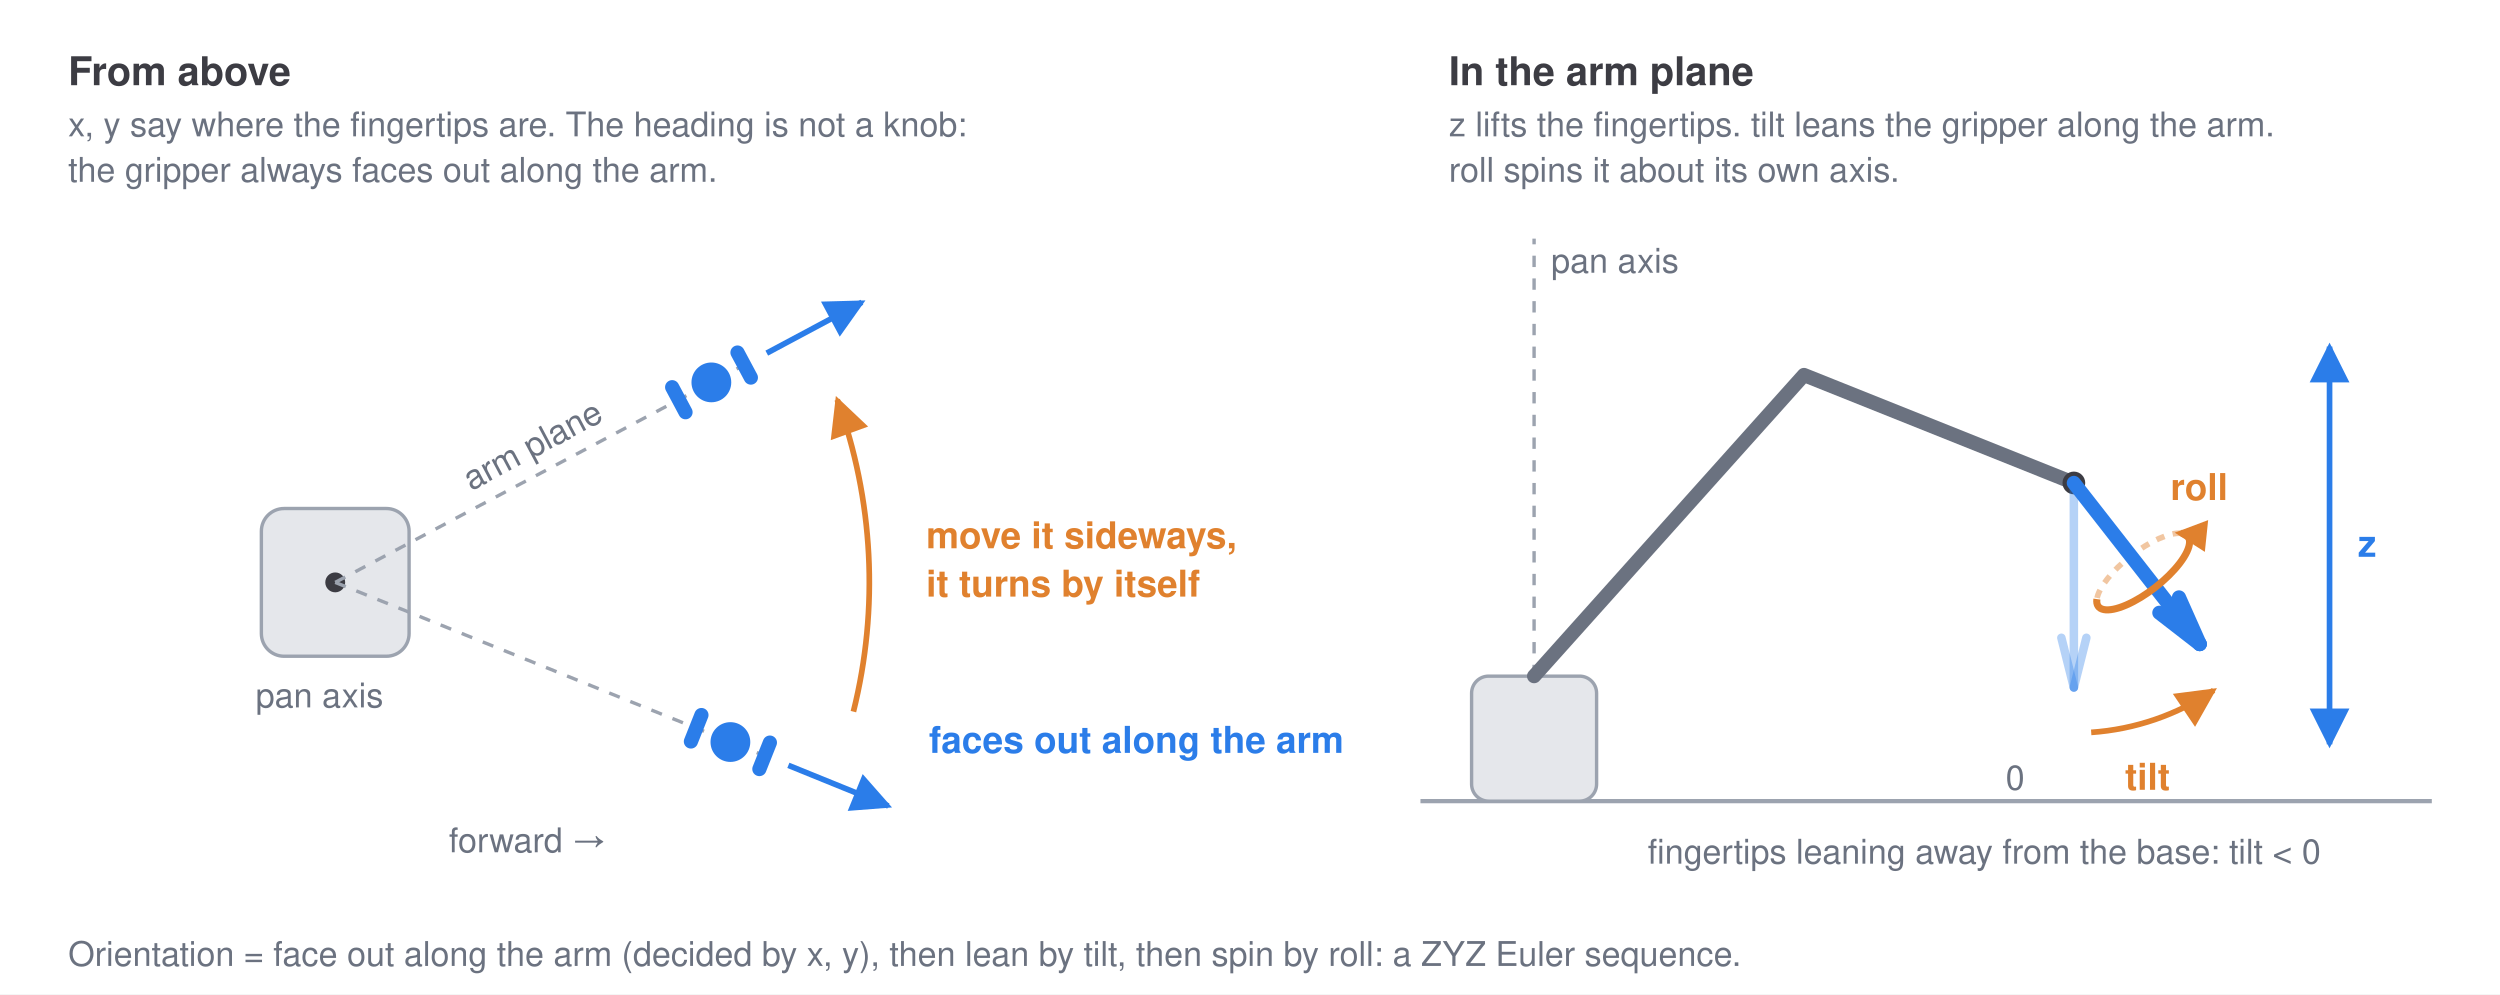
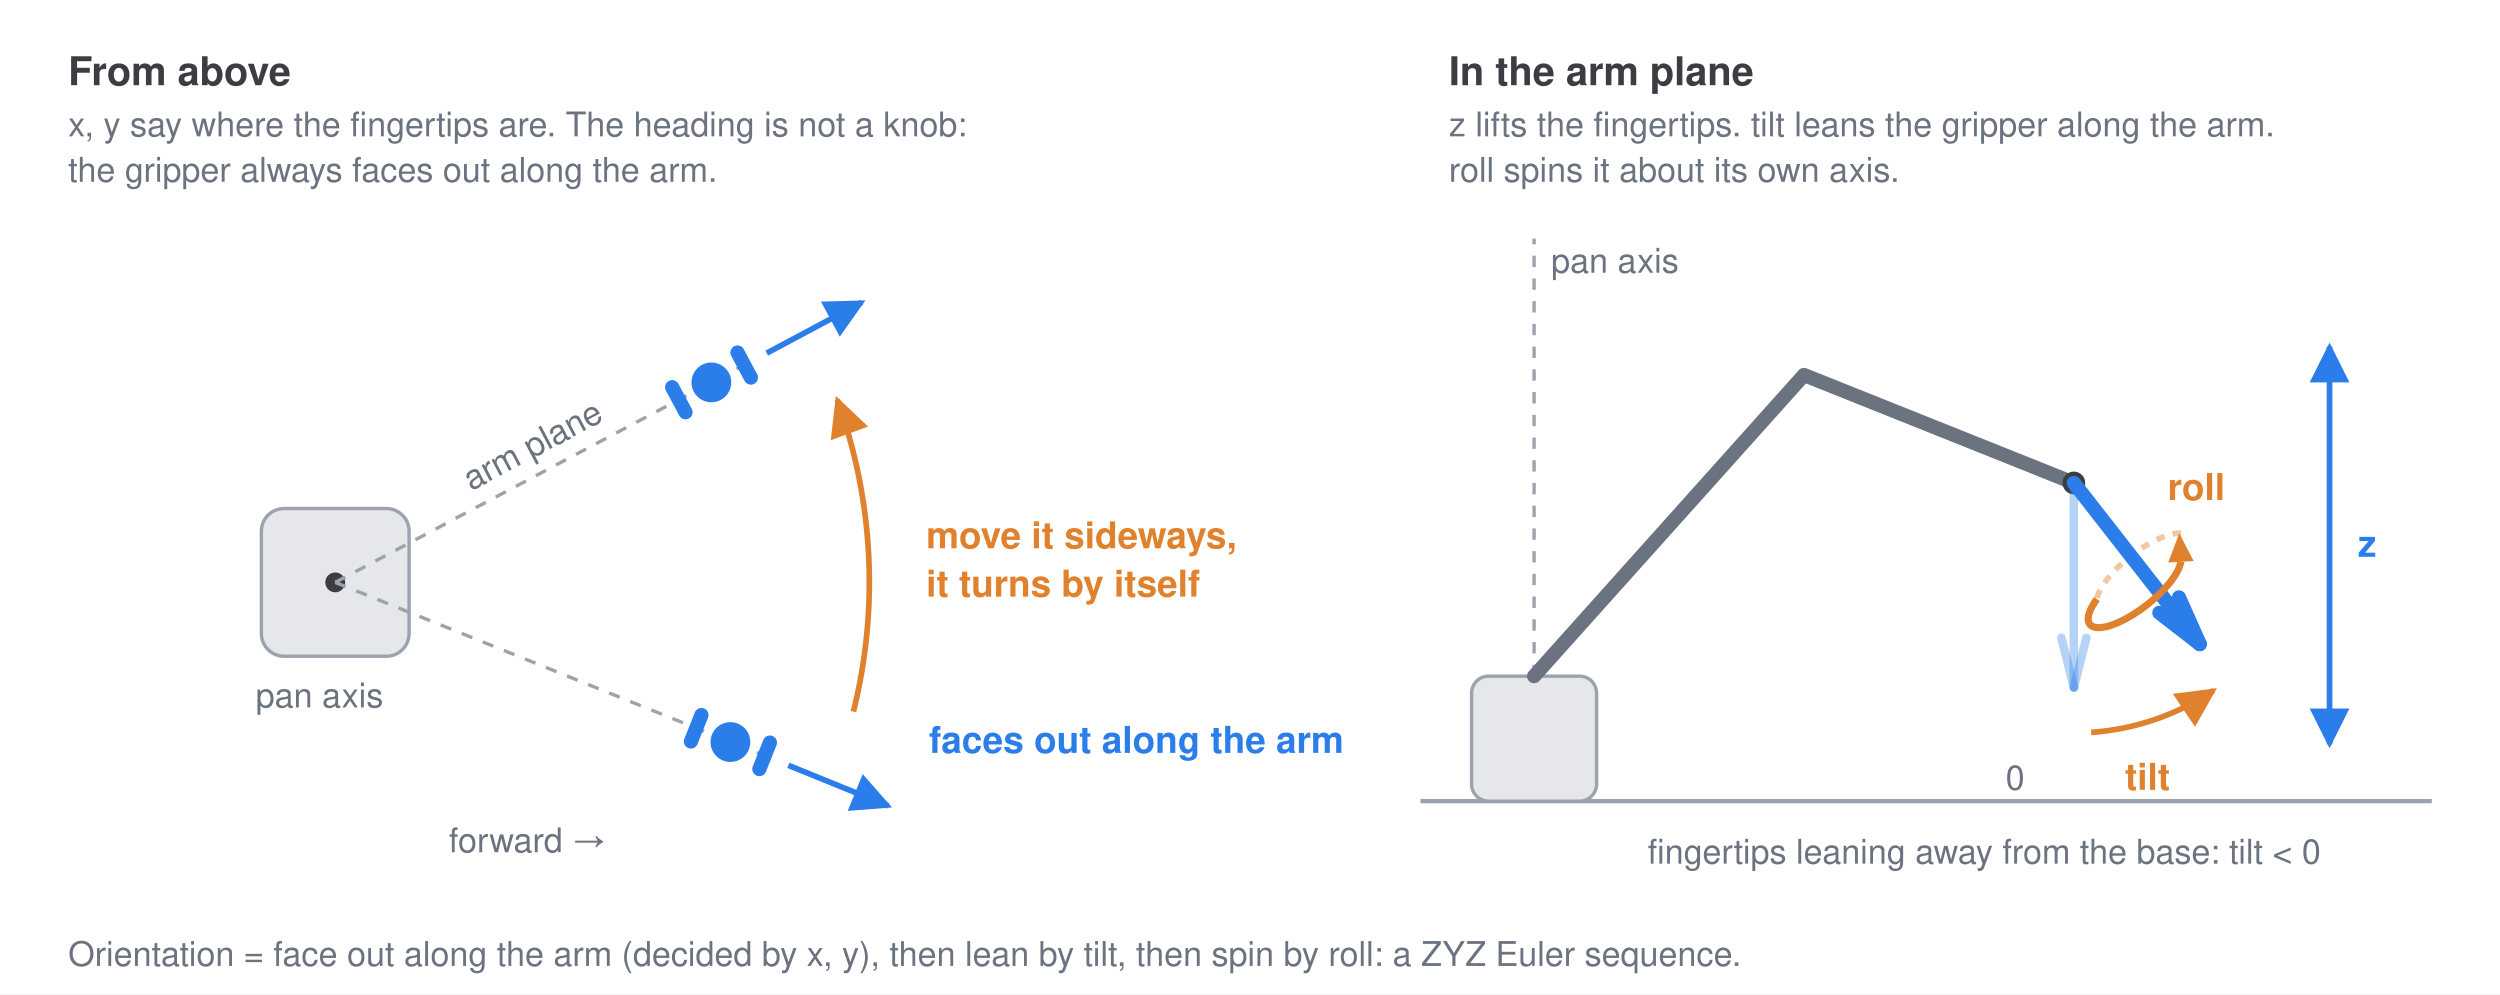
<svg xmlns="http://www.w3.org/2000/svg" viewBox="0 0 880 350" width="880" height="350" font-family="-apple-system, Segoe UI, Helvetica, Arial, sans-serif" font-size="13">
  <style>
  .bg{fill:#fff}.t{fill:#3c3c43}.m{fill:#6b7280;font-size:12px}.h{fill:#3c3c43;font-weight:600;font-size:14px}
  .ln{stroke:#6b7280;stroke-width:1.5;fill:none}.faint{stroke:#9ca3af;stroke-width:1.2;fill:none;stroke-dasharray:4 4}
  .ground{stroke:#9ca3af;stroke-width:1.5}
  .arm{stroke:#6b7280;stroke-width:5;fill:none;stroke-linecap:round;stroke-linejoin:round}
  .grip{stroke:#2b7de9;stroke-width:5;fill:none;stroke-linecap:round}.gripf{stroke:#2b7de9;stroke-width:3;fill:none;stroke-linecap:round;opacity:.35}
  .dot{fill:#2b7de9}.pan{fill:#3c3c43}.base{fill:#e5e7eb;stroke:#9ca3af;stroke-width:1.2}
-   .arr{stroke:#2b7de9;stroke-width:2;fill:none}.knob{stroke:#e0812e;stroke-width:2;fill:none}.k{fill:#e0812e;font-weight:600}
+   .arr{stroke:#2b7de9;stroke-width:2;fill:none}.knob{stroke:#e0812e;stroke-width:2;fill:none}.kf{fill:#e0812e}.k{fill:#e0812e;font-weight:600}
  .b{fill:#2b7de9;font-weight:600}
  @media (prefers-color-scheme: dark){
    .bg{fill:#0d1117}.t,.h{fill:#e5e7eb}.m{fill:#9ca3af}.pan{fill:#e5e7eb}.base{fill:#374151;stroke:#6b7280}
    .ln,.arm{stroke:#9ca3af}.faint,.ground{stroke:#6b7280}.grip,.gripf,.arr{stroke:#5aa0ff}.dot{fill:#5aa0ff}.b{fill:#5aa0ff}
  }
</style>
  <defs>
    <marker id="ah" viewBox="0 0 10 10" refX="9" refY="5" markerWidth="7" markerHeight="7" orient="auto-start-reverse">
      <path d="M0,0 L10,5 L0,10 z" fill="#2b7de9" />
-     </marker>
-     <marker id="ahr" viewBox="0 0 10 10" refX="8" refY="5" markerWidth="4.5" markerHeight="4.5" orient="auto-start-reverse">
-       <path d="M0,0 L10,5 L0,10 z" fill="#e0812e" />
    </marker>
    <marker id="ahk" viewBox="0 0 10 10" refX="9" refY="5" markerWidth="7" markerHeight="7" orient="auto-start-reverse">
      <path d="M0,0 L10,5 L0,10 z" fill="#e0812e" />
    </marker>
  </defs>
  <rect class="bg" width="880" height="350" />
  <text class="h" x="24" y="30">From above</text>
  <text class="m" x="24" y="48">x, y say where the fingertips are. The heading is not a knob:</text>
  <text class="m" x="24" y="64">the gripper always faces out along the arm.</text>
  <rect class="base" x="92" y="179" width="52" height="52" rx="8" />
  <circle class="pan" cx="118" cy="205" r="3.5" />
  <text class="m" x="90" y="249">pan axis</text>
  <line class="faint" x1="118" y1="205" x2="270.1" y2="266.4" />
  <circle class="dot" cx="257.1" cy="261.2" r="7" />
  <line class="grip" x1="243.2" y1="261.0" x2="246.9" y2="251.7" />
  <line class="grip" x1="267.3" y1="270.7" x2="271.0" y2="261.4" />
  <path class="arr" d="M277.5,269.4 L312.7,283.7" marker-end="url(#ah)" />
  <line class="faint" x1="118" y1="205" x2="262.8" y2="128.0" />
  <circle class="dot" cx="250.4" cy="134.6" r="7" />
  <line class="grip" x1="241.3" y1="145.1" x2="236.6" y2="136.3" />
  <line class="grip" x1="264.3" y1="132.9" x2="259.6" y2="124.1" />
  <path class="arr" d="M269.9,124.3 L303.4,106.4" marker-end="url(#ah)" />
  <text class="b" x="327" y="265">faces out along the arm</text>
  <text class="m" transform="translate(192.2,165.6) rotate(-28)" y="-6" text-anchor="middle">arm plane</text>
  <path class="knob" d="M300.4,250.5 A188,188 0 0 0 294.7,140.7" marker-end="url(#ahk)" />
  <text class="k" x="326" y="193">move it sideways,</text>
  <text class="k" x="326" y="210">it turns by itself</text>
  <text class="m" x="158" y="300">forward →</text>
  <text class="h" x="510" y="30">In the arm plane</text>
  <text class="m" x="510" y="48">z lifts the fingertips. tilt leans the gripper along the arm.</text>
  <text class="m" x="510" y="64">roll spins it about its own axis.</text>
  <line class="ground" x1="500" y1="282" x2="856" y2="282" />
  <rect class="base" x="518" y="238" width="44" height="44" rx="6" />
  <line class="faint" x1="540" y1="238" x2="540" y2="84" />
  <text class="m" x="546" y="96">pan axis</text>
  <path class="arm" d="M540,238 L635,132 L730,170" />
  <circle class="pan" cx="730" cy="170" r="4" />
  <line class="gripf" x1="730" y1="170" x2="730.0" y2="242.0" />
  <line class="gripf" x1="734.4" y1="224.5" x2="730.0" y2="242.0" />
  <line class="gripf" x1="725.6" y1="224.5" x2="730.0" y2="242.0" />
  <g transform="translate(754.4,201.2) rotate(-38)">
    <path class="knob" style="opacity:.45" stroke-dasharray="3 3" d="M18.8,-2.4 A20,7 0 0 0 -18.8,-2.4" />
  </g>
  <line class="grip" x1="730" y1="170" x2="774.3" y2="226.7" />
  <line class="grip" x1="767.0" y1="210.3" x2="774.3" y2="226.7" />
  <line class="grip" x1="760.1" y1="215.7" x2="774.3" y2="226.7" />
  <g transform="translate(754.4,201.2) rotate(-38)">
-     <path class="knob" style="stroke-width:2.5" d="M-18.8,-2.4 A20,7 0 1 0 18.8,-2.4" marker-end="url(#ahr)" />
+     <path class="knob" style="stroke-width:2.5" d="M-18.8,-2.4 A20,7 0 1 0 12.6,5.4" />
+     <path class="kf" d="M18.3,-2.8 L16.3,8.0 L8.9,2.9 z" />
  </g>
-   <text class="k" x="764" y="176">roll</text>
+   <text class="k" x="763" y="176">roll</text>
  <path class="knob" d="M736.1,257.8 A88,88 0 0 0 779.2,243.0" marker-end="url(#ahk)" />
  <text class="k" x="748" y="278">tilt</text>
  <text class="m" x="706" y="278">0</text>
  <path class="arr" d="M820,262 L820,122" marker-end="url(#ah)" marker-start="url(#ah)" />
  <text class="b" x="830" y="196">z</text>
  <text class="m" x="580" y="304">fingertips leaning away from the base: tilt &lt; 0</text>
  <text class="m" x="24" y="340">Orientation = face out along the arm (decided by x, y), then lean by tilt, then spin by roll: a ZYZ Euler sequence.</text>
</svg>
